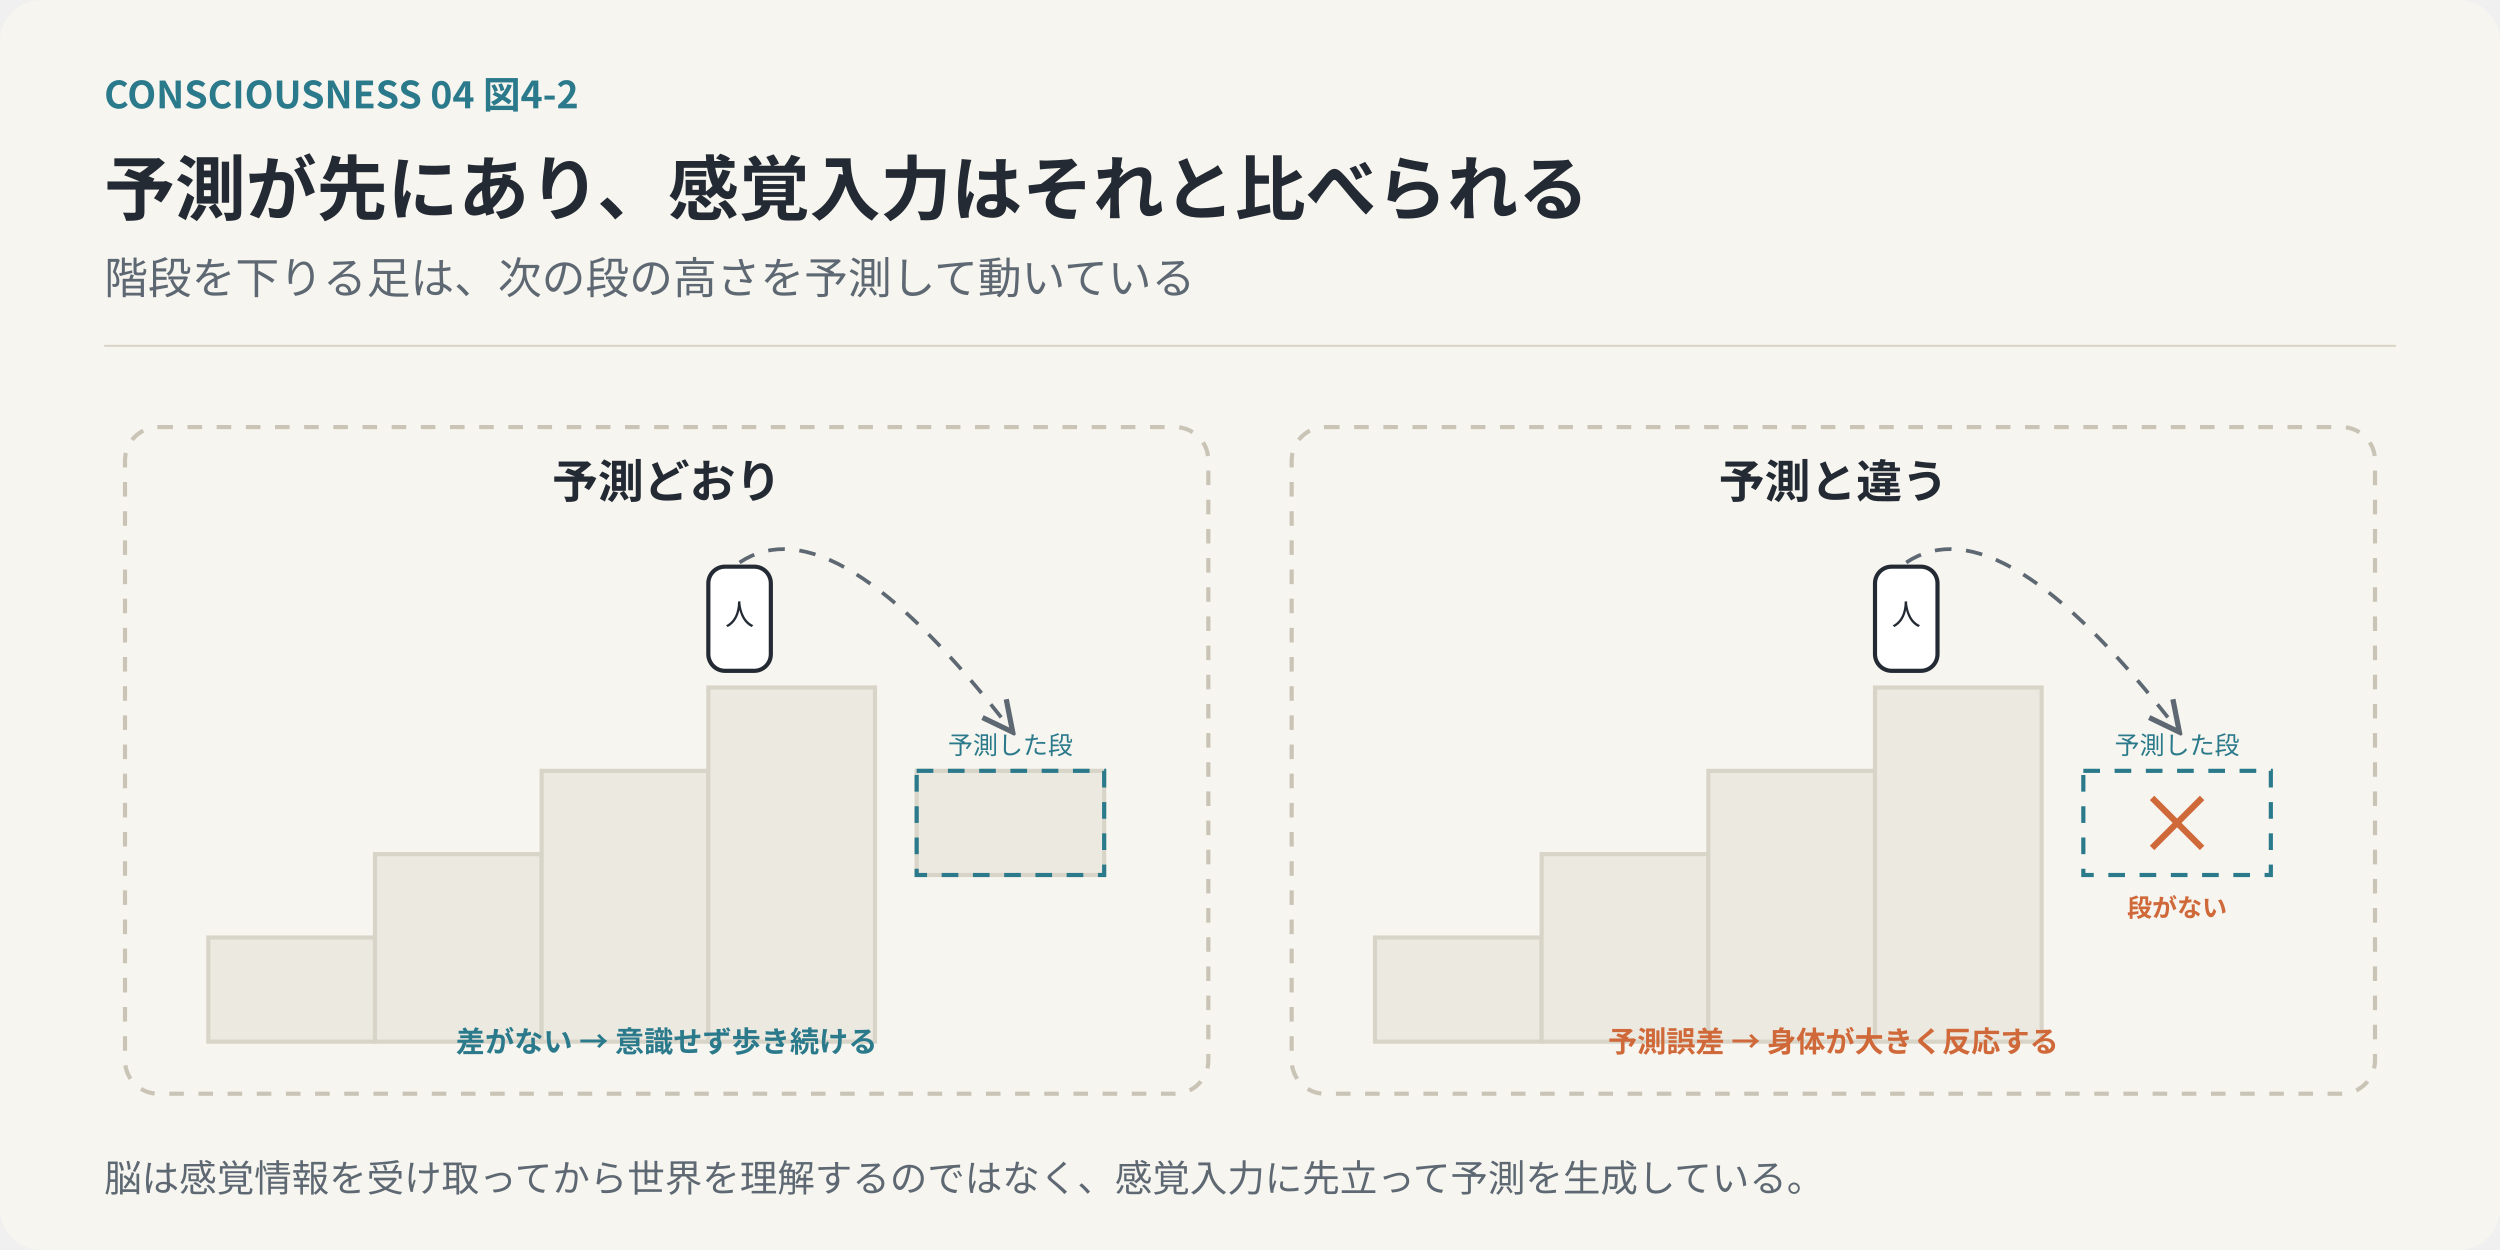
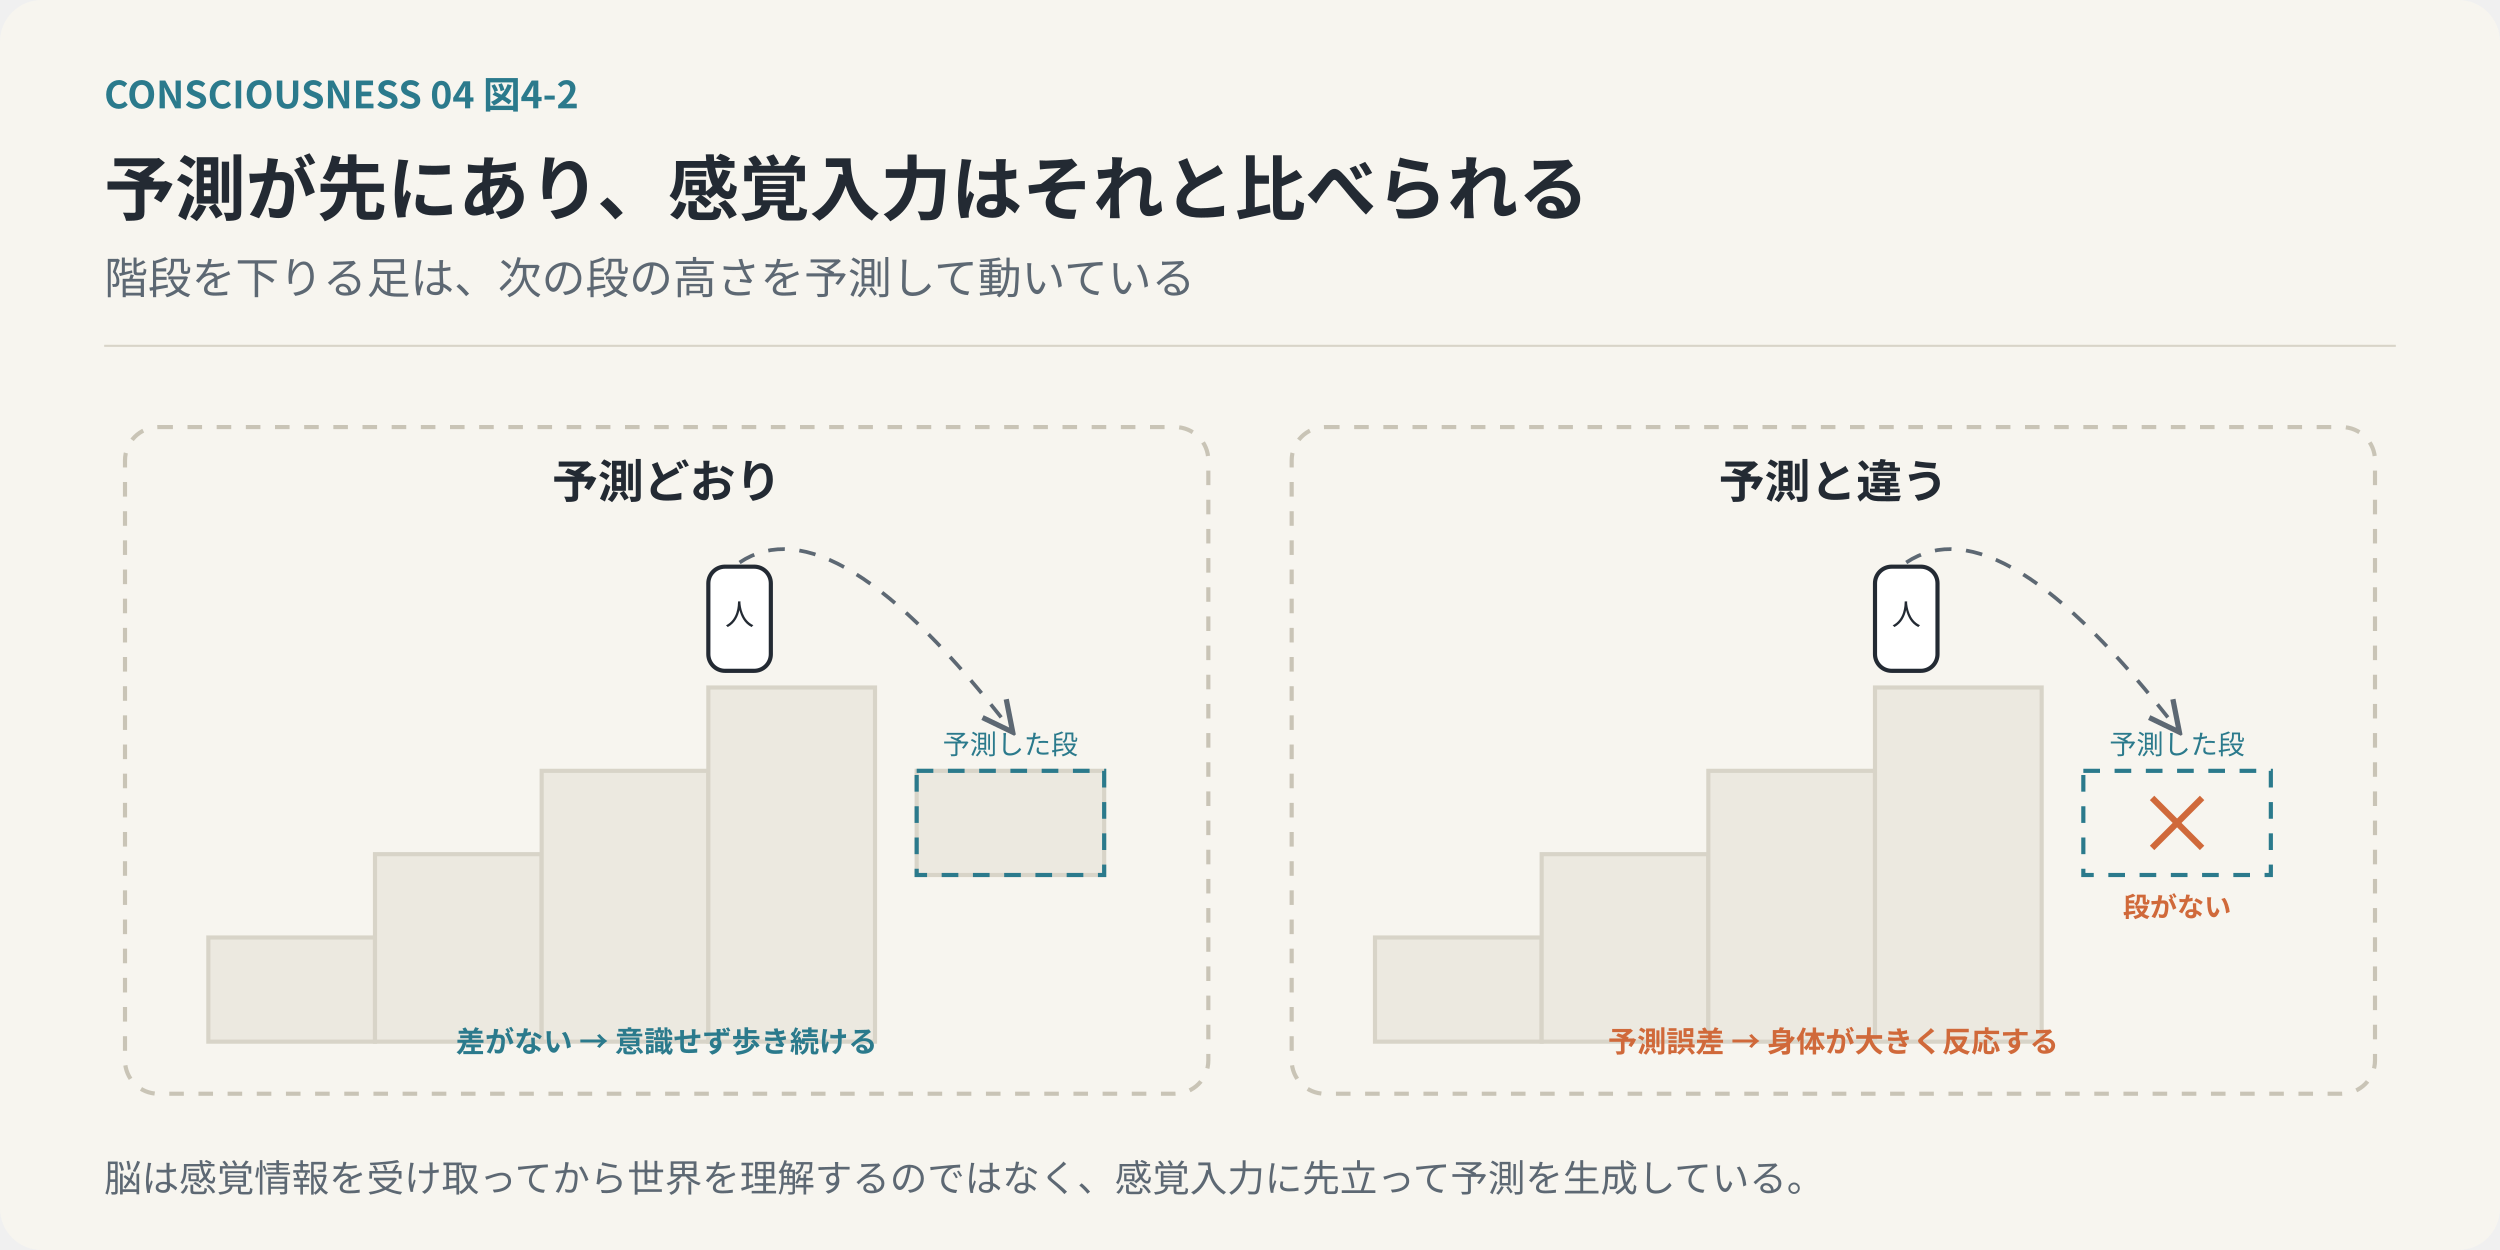
<svg xmlns="http://www.w3.org/2000/svg" width="1200" height="600" viewBox="0 0 1200 600" role="img" aria-labelledby="title desc">
  <defs>
    <marker id="arrow" markerWidth="10" markerHeight="10" refX="8" refY="5" orient="auto-start-reverse">
      <path d="M1,1 L9,5 L1,9" fill="none" stroke="#5d6873" stroke-width="1.4" />
    </marker>
    <marker id="arrow-teal" markerWidth="10" markerHeight="10" refX="8" refY="5" orient="auto-start-reverse">
      <path d="M1,1 L9,5 L1,9" fill="none" stroke="#2b7a8c" stroke-width="1.6" />
    </marker>
    <marker id="arrow-terra" markerWidth="10" markerHeight="10" refX="8" refY="5" orient="auto-start-reverse">
      <path d="M1,1 L9,5 L1,9" fill="none" stroke="#d0693a" stroke-width="1.6" />
    </marker>
    <marker id="arrow-indigo" markerWidth="10" markerHeight="10" refX="8" refY="5" orient="auto-start-reverse">
      <path d="M1,1 L9,5 L1,9" fill="none" stroke="#5a4fcf" stroke-width="1.6" />
    </marker>
    <marker id="arrow-ink" markerWidth="10" markerHeight="10" refX="8" refY="5" orient="auto-start-reverse">
      <path d="M1,1 L9,5 L1,9" fill="none" stroke="#232a33" stroke-width="1.6" />
    </marker>
  </defs>
  <rect width="1200" height="600" rx="20" fill="#f7f5ef" />
  <g font-family="system-ui, -apple-system, &quot;Hiragino Kaku Gothic ProN&quot;, &quot;Noto Sans CJK JP&quot;, Meiryo, sans-serif">
    <text x="50.0" y="52.0" fill="#2b7a8c" font-size="18" text-anchor="start" font-weight="700">CONSCIOUSNESS     04     図4-2</text>
    <text x="50.0" y="103.0" fill="#232a33" font-size="34" text-anchor="start" font-weight="700">予測が先にあり、感覚入力はそれと比べられる</text>
    <text x="50.0" y="141.0" fill="#5d6873" font-size="21" text-anchor="start" font-weight="400">階段を下りる足は、次の段の高さを予測して動いている</text>
    <line x1="50.0" y1="166.0" x2="1150.0" y2="166.0" stroke="#d8d4c8" stroke-width="1" />
    <rect x="60" y="205" width="520" height="320" rx="16" fill="none" stroke="#c9c4b6" stroke-width="2" stroke-dasharray="7 7" />
    <text x="320.0" y="239.0" fill="#232a33" font-size="22" text-anchor="middle" font-weight="700">予測どおり</text>
    <rect x="100.0" y="450.0" width="80.0" height="50.0" rx="0" fill="#ece9e0" stroke="#d8d4c8" stroke-width="2" />
    <rect x="180.0" y="410.0" width="80.0" height="90.0" rx="0" fill="#ece9e0" stroke="#d8d4c8" stroke-width="2" />
    <rect x="260.0" y="370.0" width="80.0" height="130.0" rx="0" fill="#ece9e0" stroke="#d8d4c8" stroke-width="2" />
    <rect x="340.0" y="330.0" width="80.0" height="170.0" rx="0" fill="#ece9e0" stroke="#d8d4c8" stroke-width="2" />
    <rect x="340.0" y="272.0" width="30.0" height="50.0" rx="8" fill="#ffffff" stroke="#232a33" stroke-width="2" />
    <text x="355.0" y="300.0" fill="#232a33" font-size="14" text-anchor="middle" font-weight="400">人</text>
    <rect x="440.0" y="370.0" width="90.0" height="50.0" rx="0" fill="#ece9e0" stroke="#d8d4c8" stroke-width="2" />
    <rect x="440.0" y="370.0" width="90.0" height="50.0" rx="0" fill="none" stroke="#2b7a8c" stroke-width="2" stroke-dasharray="8 7" />
-     <text x="485.0" y="362.0" fill="#2b7a8c" font-size="12" text-anchor="middle" font-weight="400">予測した段</text>
+     <text x="485.0" y="362.0" fill="#2b7a8c" font-size="13" text-anchor="middle" font-weight="400">予測した段</text>
    <text x="320.0" y="505.0" fill="#2b7a8c" font-size="14" text-anchor="middle" font-weight="700">差がない → 意識せず歩き続ける</text>
    <path d="M355.0,270.0 Q400.0,240.0 485.0,350.0" fill="none" stroke="#5d6873" stroke-width="1.8" marker-end="url(#arrow)" stroke-dasharray="8 7" />
    <rect x="620" y="205" width="520" height="320" rx="16" fill="none" stroke="#c9c4b6" stroke-width="2" stroke-dasharray="7 7" />
    <text x="880.0" y="239.0" fill="#232a33" font-size="22" text-anchor="middle" font-weight="700">予測と違う</text>
    <rect x="660.0" y="450.0" width="80.0" height="50.0" rx="0" fill="#ece9e0" stroke="#d8d4c8" stroke-width="2" />
    <rect x="740.0" y="410.0" width="80.0" height="90.0" rx="0" fill="#ece9e0" stroke="#d8d4c8" stroke-width="2" />
    <rect x="820.0" y="370.0" width="80.0" height="130.0" rx="0" fill="#ece9e0" stroke="#d8d4c8" stroke-width="2" />
    <rect x="900.0" y="330.0" width="80.0" height="170.0" rx="0" fill="#ece9e0" stroke="#d8d4c8" stroke-width="2" />
    <rect x="900.0" y="272.0" width="30.0" height="50.0" rx="8" fill="#ffffff" stroke="#232a33" stroke-width="2" />
    <text x="915.0" y="300.0" fill="#232a33" font-size="14" text-anchor="middle" font-weight="400">人</text>
    <rect x="1000.0" y="370.0" width="90.0" height="50.0" rx="0" fill="none" stroke="#2b7a8c" stroke-width="2" stroke-dasharray="8 7" />
-     <text x="1045.0" y="362.0" fill="#2b7a8c" font-size="12" text-anchor="middle" font-weight="400">予測した段</text>
+     <text x="1045.0" y="362.0" fill="#2b7a8c" font-size="13" text-anchor="middle" font-weight="400">予測した段</text>
    <line x1="1033.0" y1="383.0" x2="1057.0" y2="407.0" stroke="#d0693a" stroke-width="3" />
    <line x1="1033.0" y1="407.0" x2="1057.0" y2="383.0" stroke="#d0693a" stroke-width="3" />
-     <text x="1045.0" y="440.0" fill="#d0693a" font-size="12" text-anchor="middle" font-weight="700">段がない</text>
+     <text x="1045.0" y="440.0" fill="#d0693a" font-size="13" text-anchor="middle" font-weight="700">段がない</text>
    <text x="880.0" y="505.0" fill="#d0693a" font-size="14" text-anchor="middle" font-weight="700">予測誤差 → 身体が大きく反応する</text>
    <path d="M915.0,270.0 Q960.0,240.0 1045.0,350.0" fill="none" stroke="#5d6873" stroke-width="1.8" marker-end="url(#arrow)" stroke-dasharray="8 7" />
    <text x="50.0" y="572.0" fill="#5d6873" font-size="18" text-anchor="start" font-weight="400">脳は感覚情報を受け取ってから世界を理解するのではなく、感覚入力に先立って予測を生成している。</text>
  </g>
</svg>
